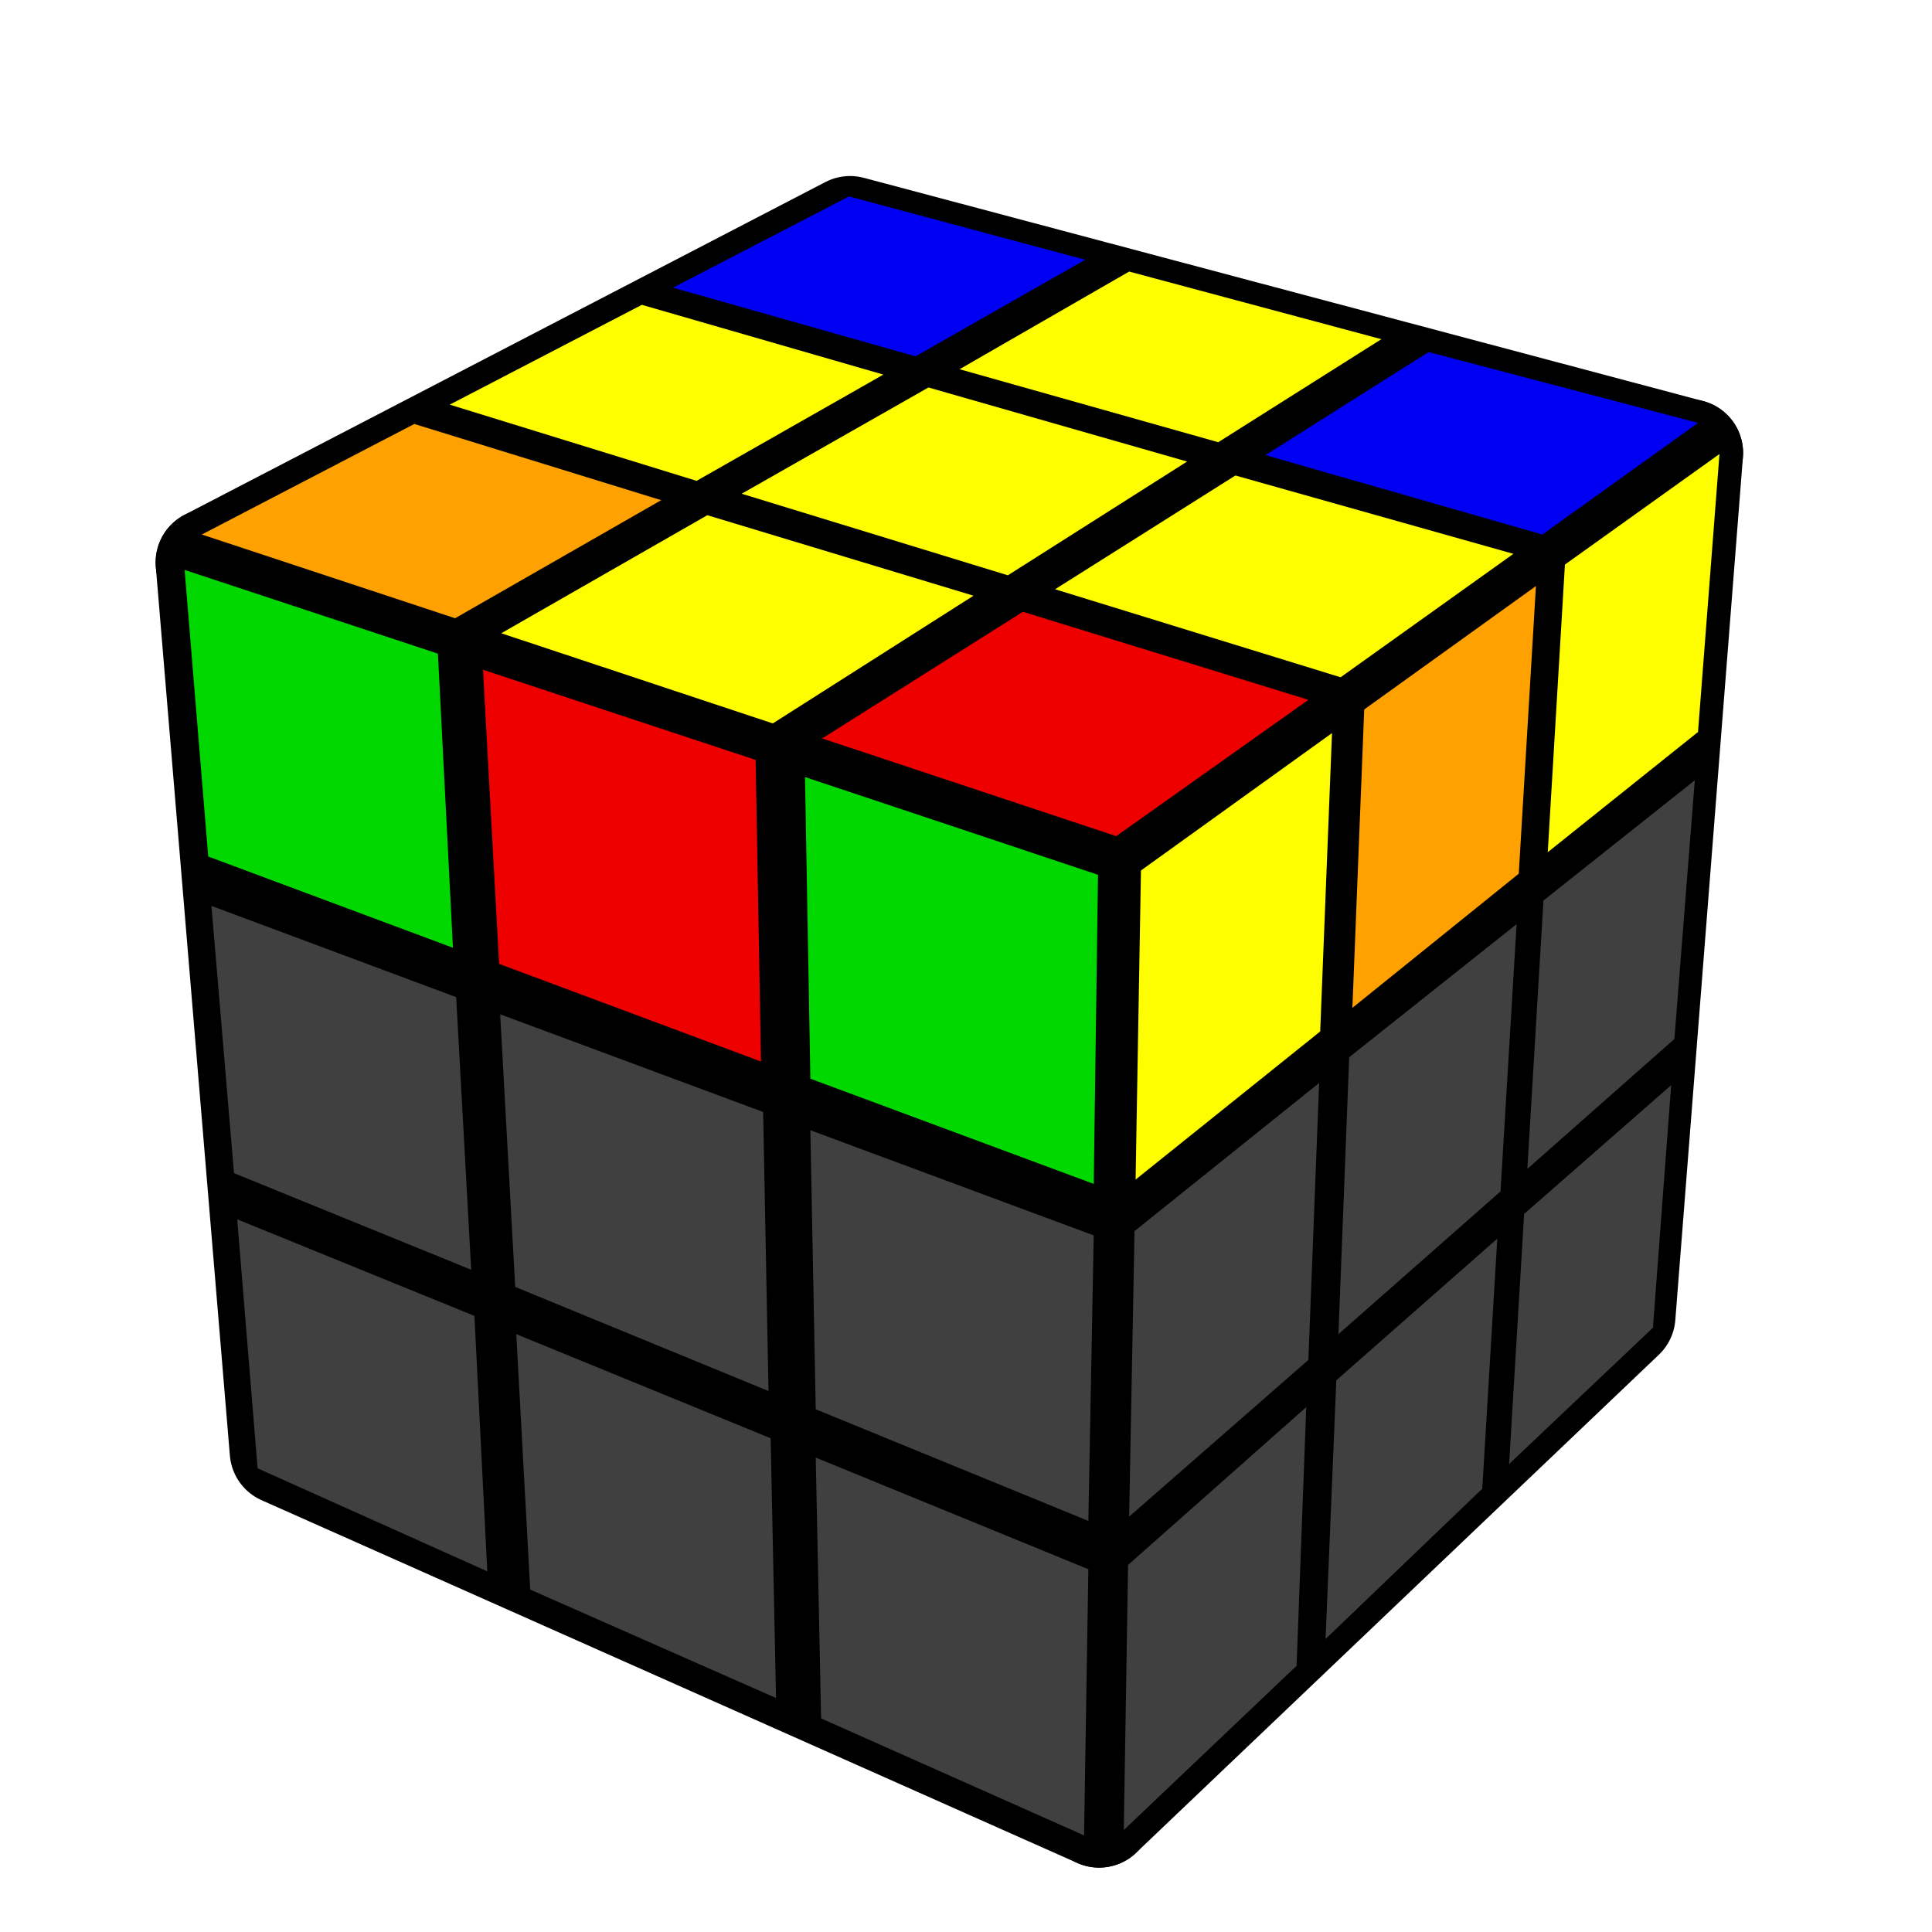
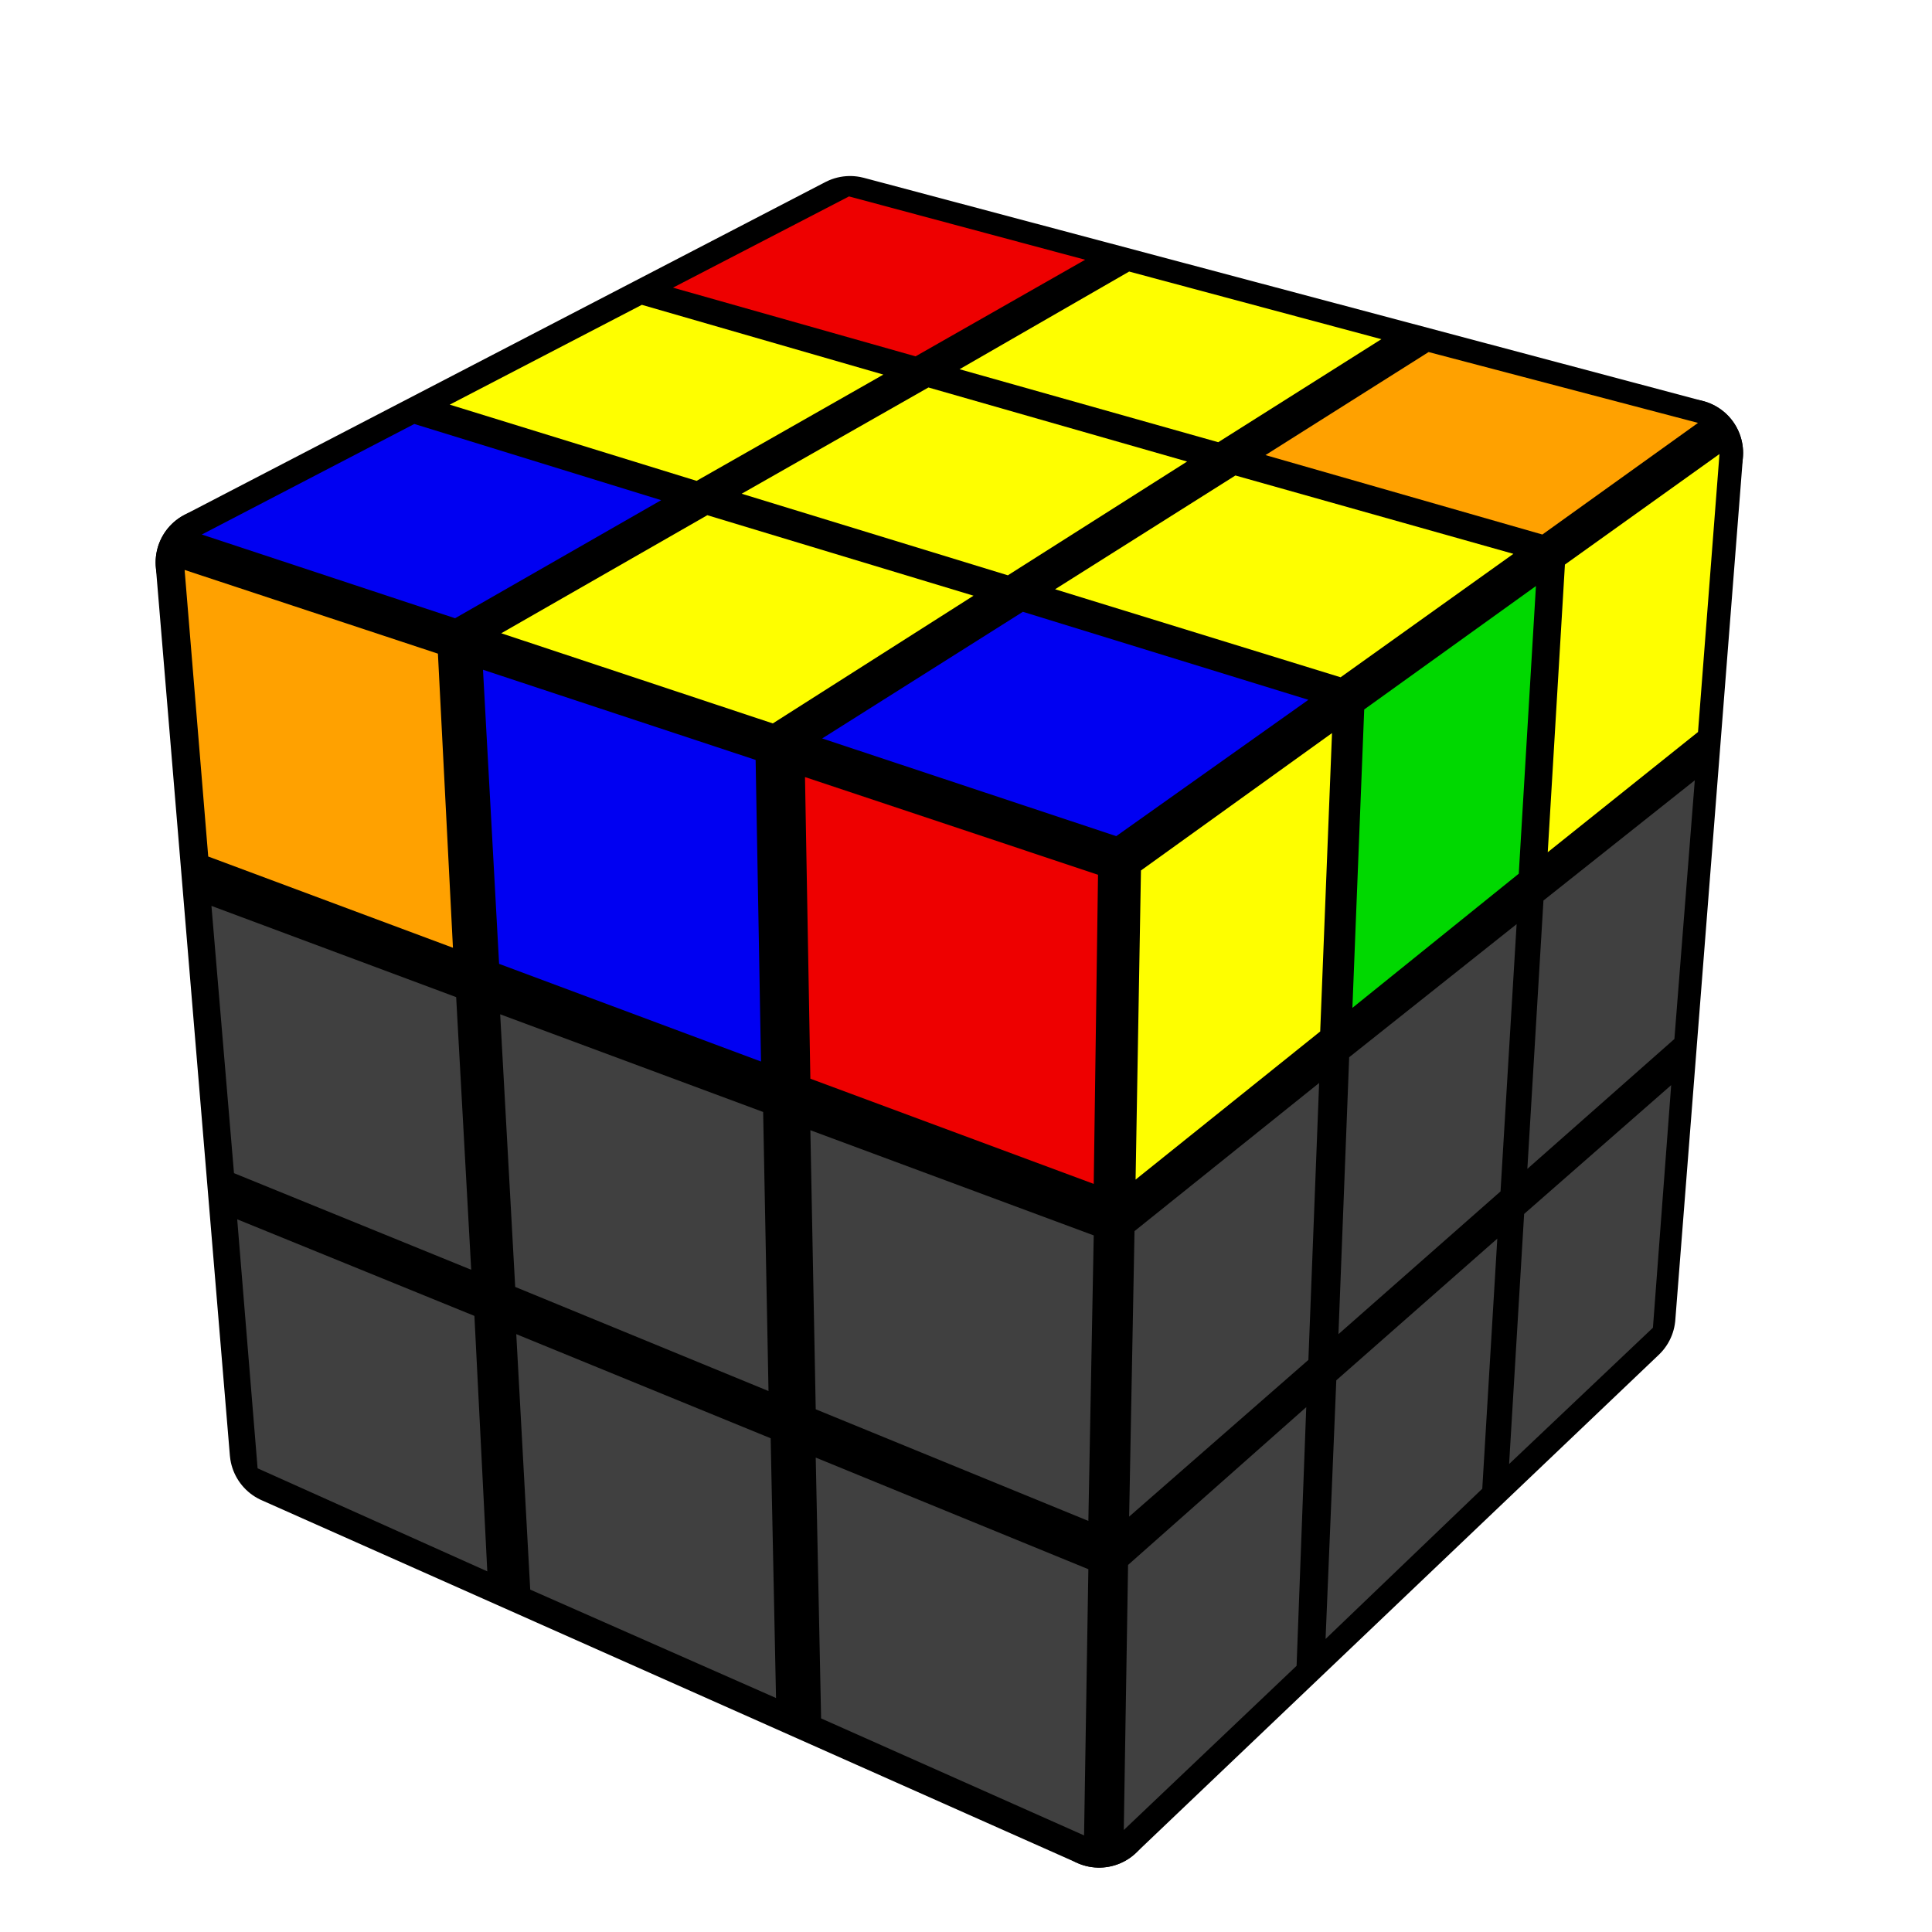
- <svg xmlns="http://www.w3.org/2000/svg" version="1.1" width="200" height="200" viewBox="-0.9 -0.9 1.8 1.8">
+ <svg xmlns="http://www.w3.org/2000/svg" version="1.1" width="128" height="128" viewBox="-0.9 -0.9 1.8 1.8">
  <g style="stroke-width:0.1;stroke-linejoin:round;opacity:1">
    <polygon fill="#000000" stroke="#000000" points="0.139,-0.096 0.674,-0.478 0.611,0.326 0.124,0.79" />
    <polygon fill="#000000" stroke="#000000" points="-0.108,-0.686 0.674,-0.478 0.139,-0.096 -0.705,-0.376" />
    <polygon fill="#000000" stroke="#000000" points="-0.705,-0.376 0.139,-0.096 0.124,0.79 -0.636,0.452" />
  </g>
  <g style="opacity:1;stroke-opacity:0.5;stroke-width:0;stroke-linejoin:round">
    <polygon fill="#FEFE00" stroke="#000000" points="0.163,-0.089 0.341,-0.217 0.33,0.061 0.158,0.199" />
-     <polygon fill="#FFA100" stroke="#000000" points="0.371,-0.239 0.531,-0.354 0.515,-0.086 0.36,0.039" />
+     <polygon fill="#00D800" stroke="#000000" points="0.371,-0.239 0.531,-0.354 0.515,-0.086 0.36,0.039" />
    <polygon fill="#FEFE00" stroke="#000000" points="0.558,-0.374 0.702,-0.477 0.682,-0.218 0.542,-0.106" />
    <polygon fill="#404040" stroke="#000000" points="0.157,0.247 0.329,0.109 0.319,0.367 0.152,0.513" />
    <polygon fill="#404040" stroke="#000000" points="0.357,0.085 0.513,-0.039 0.498,0.21 0.347,0.343" />
    <polygon fill="#404040" stroke="#000000" points="0.538,-0.061 0.679,-0.173 0.66,0.068 0.523,0.189" />
    <polygon fill="#404040" stroke="#000000" points="0.151,0.558 0.317,0.411 0.308,0.652 0.147,0.805" />
    <polygon fill="#404040" stroke="#000000" points="0.345,0.386 0.495,0.254 0.481,0.487 0.335,0.627" />
    <polygon fill="#404040" stroke="#000000" points="0.52,0.231 0.657,0.111 0.64,0.337 0.506,0.464" />
-     <polygon fill="#0000F2" stroke="#000000" points="-0.109,-0.717 0.111,-0.658 -0.047,-0.568 -0.273,-0.632" />
+     <polygon fill="#EE0000" stroke="#000000" points="-0.109,-0.717 0.111,-0.658 -0.047,-0.568 -0.273,-0.632" />
    <polygon fill="#FEFE00" stroke="#000000" points="0.152,-0.647 0.387,-0.584 0.235,-0.488 -0.006,-0.556" />
-     <polygon fill="#0000F2" stroke="#000000" points="0.431,-0.572 0.682,-0.506 0.537,-0.402 0.279,-0.476" />
+     <polygon fill="#FFA100" stroke="#000000" points="0.431,-0.572 0.682,-0.506 0.537,-0.402 0.279,-0.476" />
    <polygon fill="#FEFE00" stroke="#000000" points="-0.302,-0.616 -0.077,-0.551 -0.251,-0.452 -0.481,-0.523" />
    <polygon fill="#FEFE00" stroke="#000000" points="-0.035,-0.539 0.206,-0.47 0.039,-0.364 -0.209,-0.44" />
    <polygon fill="#FEFE00" stroke="#000000" points="0.251,-0.457 0.51,-0.384 0.349,-0.269 0.083,-0.351" />
-     <polygon fill="#FFA100" stroke="#000000" points="-0.514,-0.505 -0.284,-0.434 -0.476,-0.324 -0.712,-0.402" />
+     <polygon fill="#0000F2" stroke="#000000" points="-0.514,-0.505 -0.284,-0.434 -0.476,-0.324 -0.712,-0.402" />
    <polygon fill="#FEFE00" stroke="#000000" points="-0.241,-0.42 0.007,-0.345 -0.18,-0.226 -0.433,-0.31" />
-     <polygon fill="#EE0000" stroke="#000000" points="0.053,-0.33 0.319,-0.248 0.14,-0.121 -0.134,-0.212" />
-     <polygon fill="#00D800" stroke="#000000" points="-0.728,-0.369 -0.492,-0.291 -0.478,-0.017 -0.706,-0.102" />
-     <polygon fill="#EE0000" stroke="#000000" points="-0.45,-0.276 -0.196,-0.192 -0.191,0.089 -0.435,-0.002" />
-     <polygon fill="#00D800" stroke="#000000" points="-0.15,-0.176 0.123,-0.085 0.119,0.203 -0.145,0.105" />
+     <polygon fill="#0000F2" stroke="#000000" points="0.053,-0.33 0.319,-0.248 0.14,-0.121 -0.134,-0.212" />
+     <polygon fill="#FFA100" stroke="#000000" points="-0.728,-0.369 -0.492,-0.291 -0.478,-0.017 -0.706,-0.102" />
+     <polygon fill="#0000F2" stroke="#000000" points="-0.45,-0.276 -0.196,-0.192 -0.191,0.089 -0.435,-0.002" />
+     <polygon fill="#EE0000" stroke="#000000" points="-0.15,-0.176 0.123,-0.085 0.119,0.203 -0.145,0.105" />
    <polygon fill="#404040" stroke="#000000" points="-0.703,-0.056 -0.475,0.029 -0.461,0.283 -0.682,0.193" />
    <polygon fill="#404040" stroke="#000000" points="-0.434,0.045 -0.189,0.136 -0.184,0.396 -0.42,0.299" />
    <polygon fill="#404040" stroke="#000000" points="-0.145,0.153 0.119,0.251 0.114,0.517 -0.14,0.413" />
    <polygon fill="#404040" stroke="#000000" points="-0.679,0.236 -0.458,0.326 -0.446,0.564 -0.66,0.468" />
    <polygon fill="#404040" stroke="#000000" points="-0.419,0.343 -0.182,0.44 -0.177,0.682 -0.406,0.581" />
    <polygon fill="#404040" stroke="#000000" points="-0.14,0.458 0.114,0.562 0.11,0.81 -0.135,0.701" />
  </g>
</svg>
